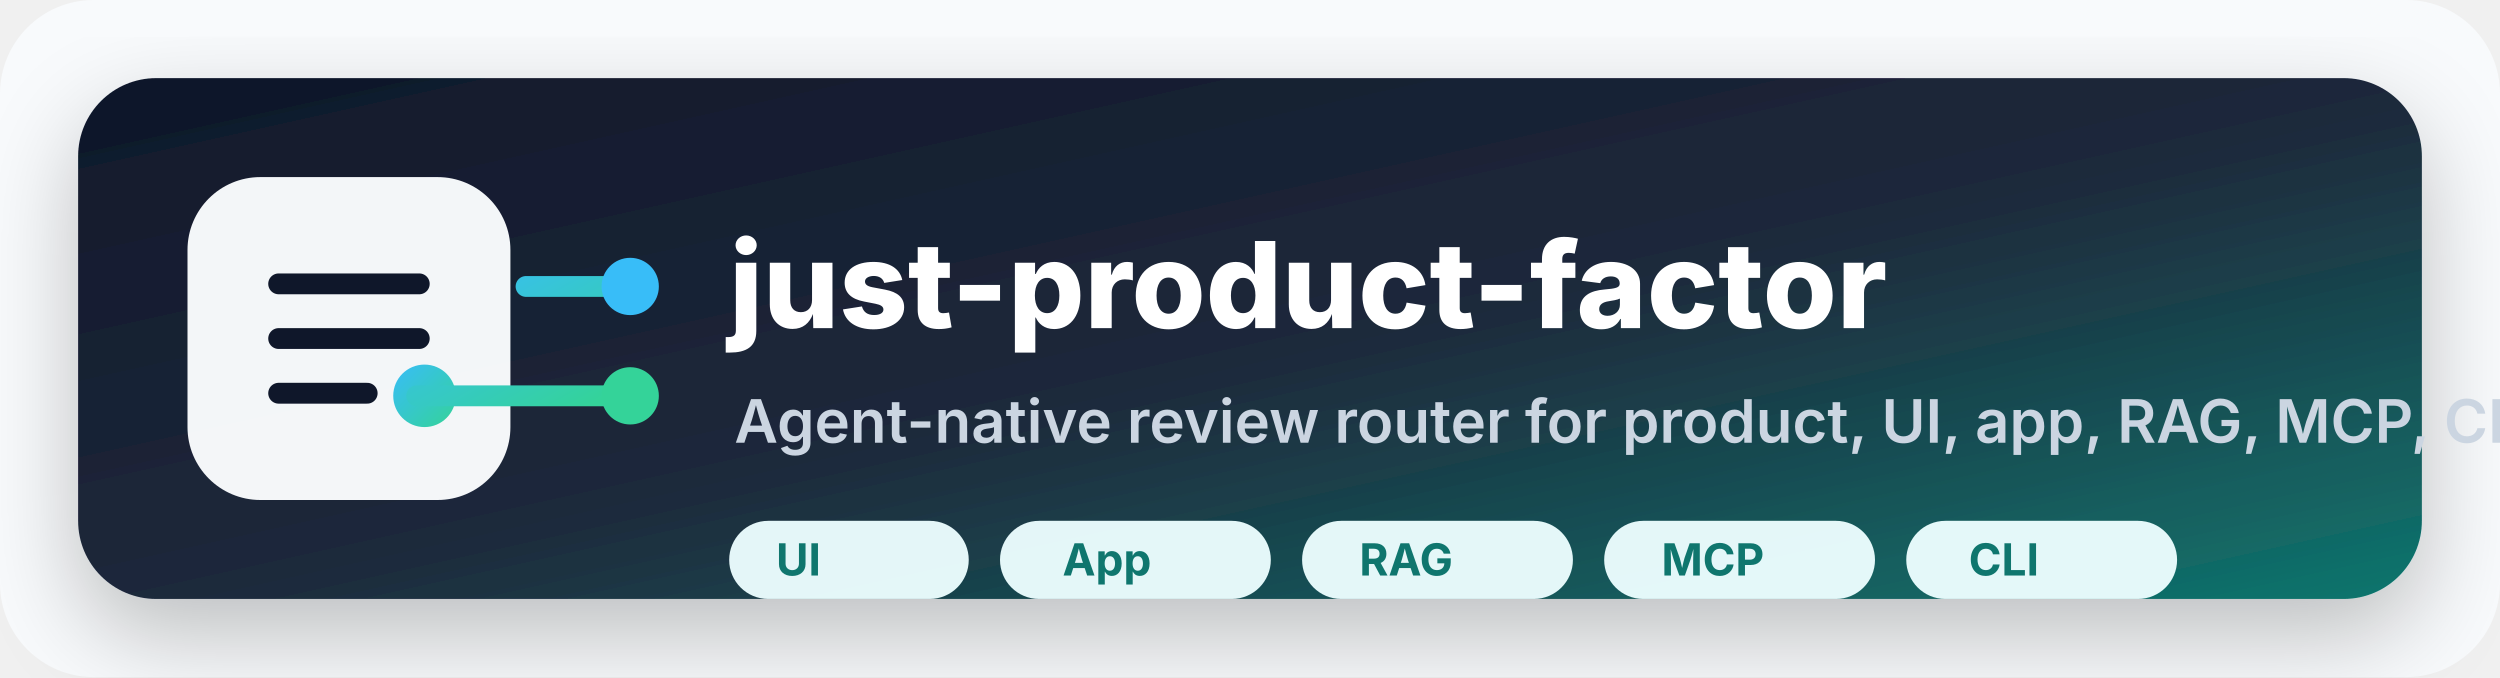
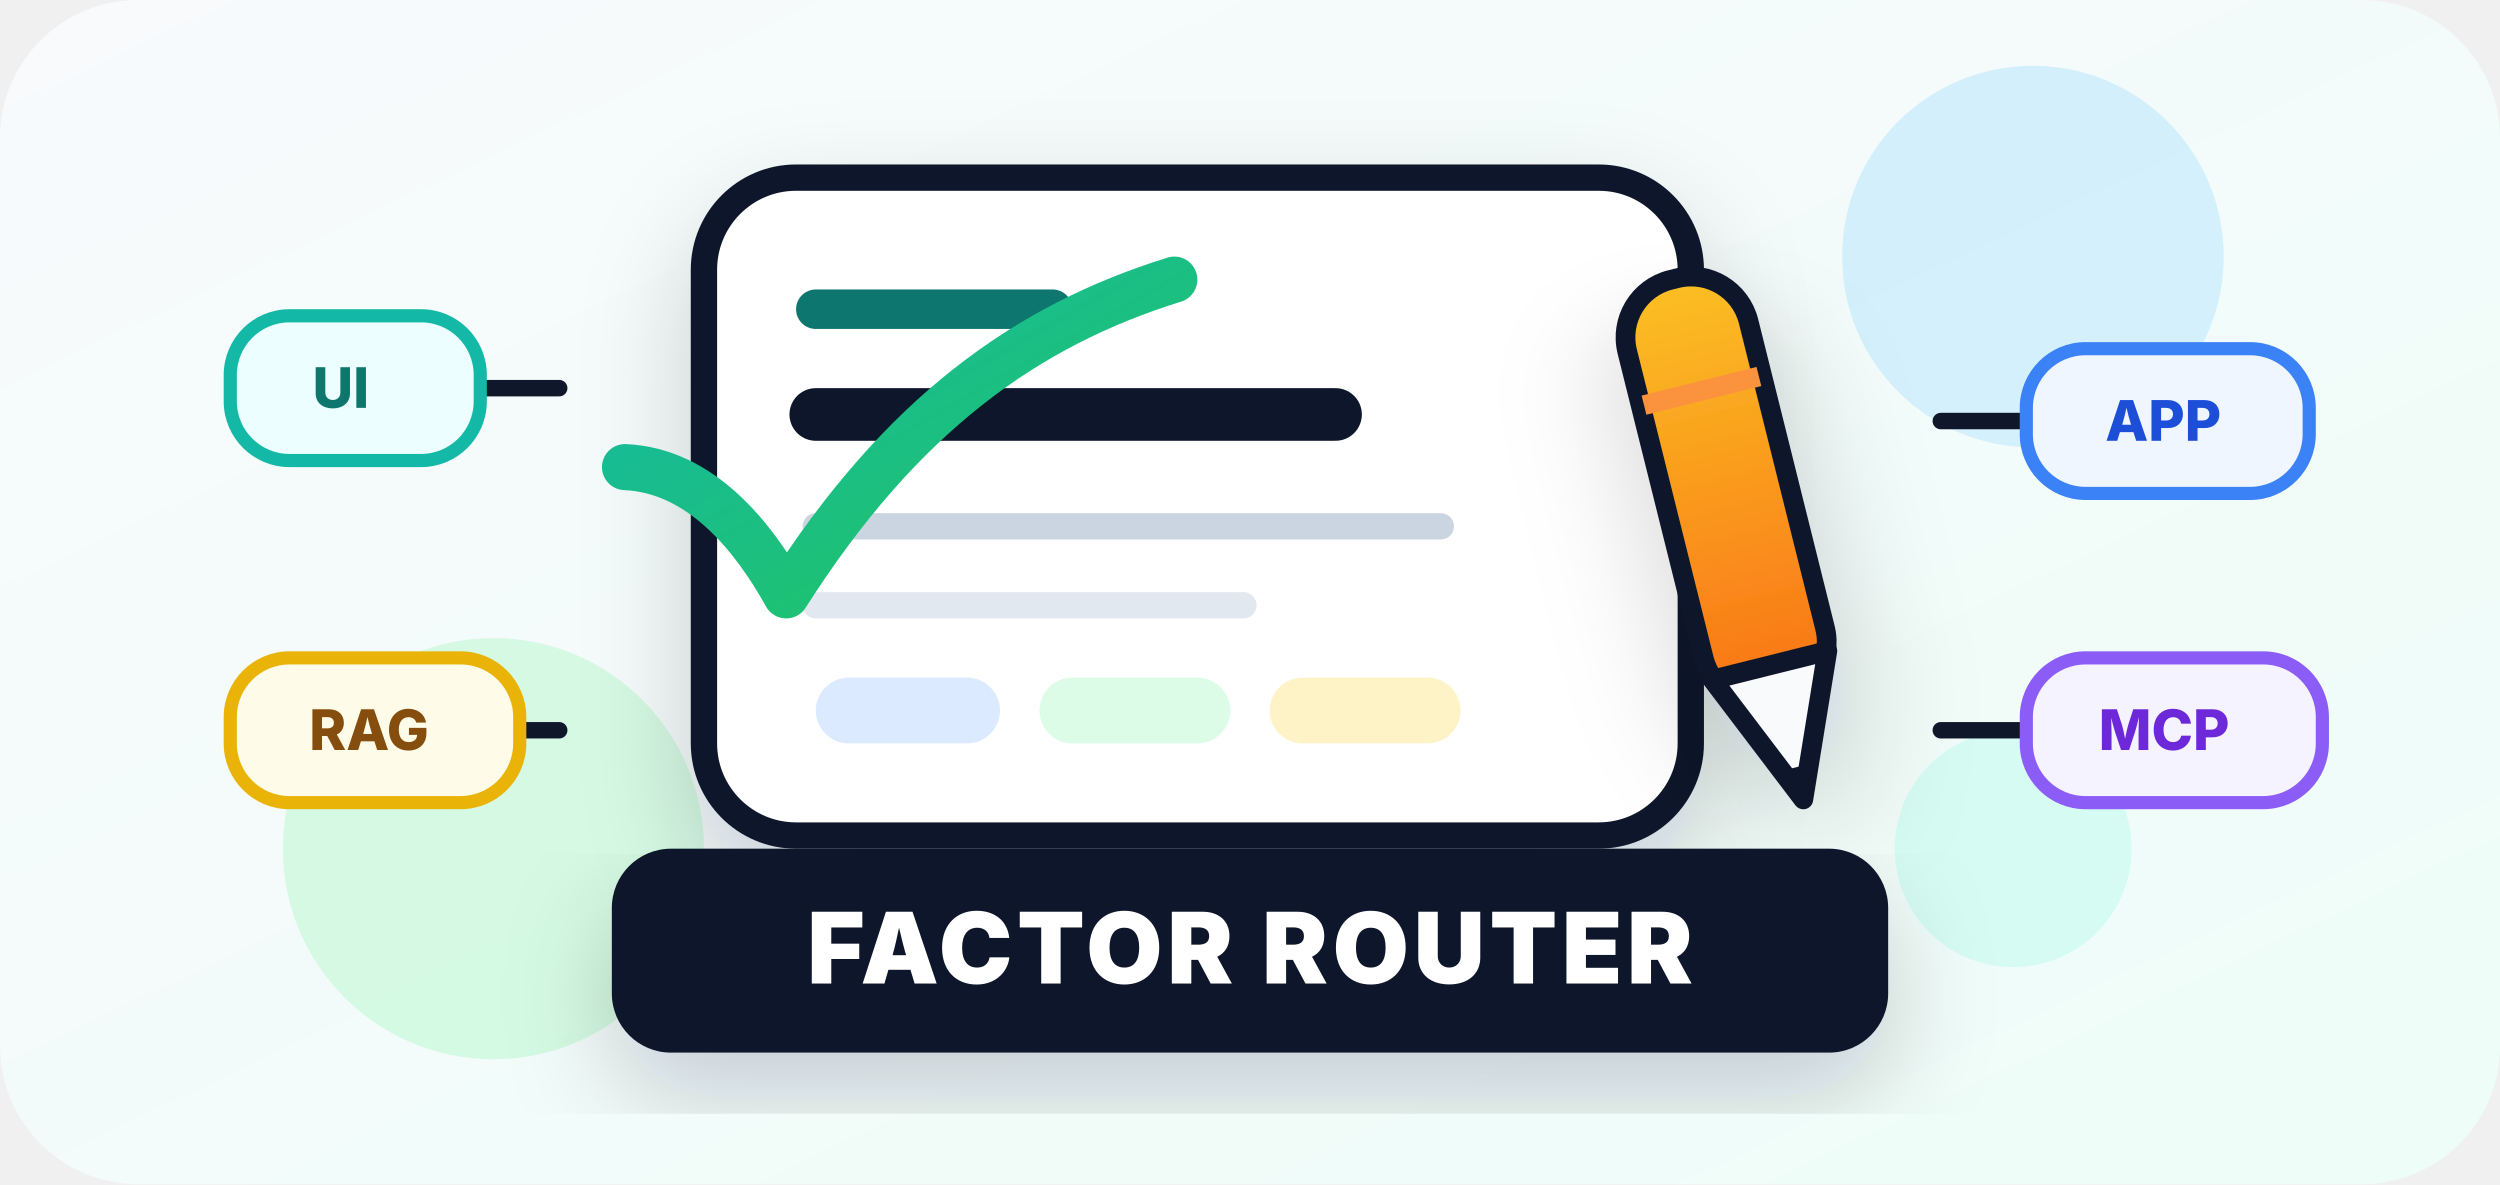
- <svg xmlns="http://www.w3.org/2000/svg" width="960" height="260" viewBox="0 0 960 260" role="img" aria-labelledby="title desc">
+ <svg xmlns="http://www.w3.org/2000/svg" width="760" height="360" viewBox="0 0 760 360" role="img" aria-labelledby="title desc">
  <defs>
-     <linearGradient id="panel" x1="0" y1="0" x2="1" y2="1">
-       <stop offset="0" stop-color="#0f172a" />
-       <stop offset="0.52" stop-color="#1e293b" />
-       <stop offset="1" stop-color="#0f766e" />
+     <linearGradient id="cardBg" x1="0" y1="0" x2="1" y2="1">
+       <stop offset="0" stop-color="#f8fafc" />
+       <stop offset="1" stop-color="#eefdf8" />
    </linearGradient>
-     <linearGradient id="accent" x1="0" y1="0" x2="1" y2="1">
-       <stop offset="0" stop-color="#38bdf8" />
-       <stop offset="1" stop-color="#34d399" />
+     <linearGradient id="teal" x1="0" y1="0" x2="1" y2="1">
+       <stop offset="0" stop-color="#14b8a6" />
+       <stop offset="1" stop-color="#22c55e" />
    </linearGradient>
-     <filter id="softShadow" x="-20%" y="-20%" width="140%" height="140%">
-       <feDropShadow dx="0" dy="14" stdDeviation="18" flood-color="#020617" flood-opacity="0.24" />
+     <linearGradient id="pencil" x1="0" y1="0" x2="0" y2="1">
+       <stop offset="0" stop-color="#fbbf24" />
+       <stop offset="1" stop-color="#f97316" />
+     </linearGradient>
+     <filter id="shadow" x="-20%" y="-20%" width="140%" height="150%">
+       <feDropShadow dx="0" dy="14" stdDeviation="16" flood-color="#0f172a" flood-opacity="0.18" />
    </filter>
  </defs>
-   <rect width="960" height="260" rx="36" fill="#f8fafc" />
-   <rect x="30" y="30" width="900" height="200" rx="30" fill="url(#panel)" filter="url(#softShadow)" />
-   <g transform="translate(72 68)">
-     <rect x="0" y="0" width="124" height="124" rx="28" fill="#f8fafc" opacity="0.98" />
-     <path d="M35 41h54M35 62h54M35 83h34" stroke="#0f172a" stroke-width="8" stroke-linecap="round" />
-     <circle cx="91" cy="84" r="12" fill="url(#accent)" />
-     <path d="M88 84h42M130 42h32M130 84h32" stroke="url(#accent)" stroke-width="8" stroke-linecap="round" />
-     <circle cx="170" cy="42" r="11" fill="#38bdf8" />
-     <circle cx="170" cy="84" r="11" fill="#34d399" />
+   <rect x="0" y="0" width="760" height="360" rx="42" fill="url(#cardBg)" />
+   <circle cx="618" cy="78" r="58" fill="#bae6fd" opacity="0.55" />
+   <circle cx="150" cy="258" r="64" fill="#bbf7d0" opacity="0.55" />
+   <circle cx="612" cy="258" r="36" fill="#ccfbf1" opacity="0.75" />
+   <g filter="url(#shadow)">
+     <rect x="214" y="54" width="300" height="200" rx="28" fill="#ffffff" stroke="#0f172a" stroke-width="8" />
+     <path d="M248 94h72" stroke="#0f766e" stroke-width="12" stroke-linecap="round" />
+     <path d="M248 126h158" stroke="#0f172a" stroke-width="16" stroke-linecap="round" />
+     <path d="M248 160h190" stroke="#cbd5e1" stroke-width="8" stroke-linecap="round" />
+     <path d="M248 184h130" stroke="#e2e8f0" stroke-width="8" stroke-linecap="round" />
+     <rect x="248" y="206" width="56" height="20" rx="10" fill="#dbeafe" />
+     <rect x="316" y="206" width="58" height="20" rx="10" fill="#dcfce7" />
+     <rect x="386" y="206" width="58" height="20" rx="10" fill="#fef3c7" />
  </g>
-   <g transform="translate(280 78)">
-     <text x="0" y="48" font-family="Inter, Segoe UI, Arial, sans-serif" font-size="46" font-weight="800" fill="#ffffff">just-product-factor</text>
-     <text x="2" y="92" font-family="Inter, Segoe UI, Arial, sans-serif" font-size="23" font-weight="600" fill="#cbd5e1">Agent-native review router for product, UI, app, RAG, MCP, CLI, docs, security, and release work.</text>
-     <g transform="translate(0 122)" font-family="Inter, Segoe UI, Arial, sans-serif" font-size="17" font-weight="700">
-       <rect x="0" y="0" width="92" height="30" rx="15" fill="#ecfeff" opacity="0.96" />
-       <text x="18" y="21" fill="#0f766e">UI</text>
-       <rect x="104" y="0" width="104" height="30" rx="15" fill="#ecfeff" opacity="0.96" />
-       <text x="128" y="21" fill="#0f766e">App</text>
-       <rect x="220" y="0" width="104" height="30" rx="15" fill="#ecfeff" opacity="0.96" />
-       <text x="242" y="21" fill="#0f766e">RAG</text>
-       <rect x="336" y="0" width="104" height="30" rx="15" fill="#ecfeff" opacity="0.96" />
-       <text x="358" y="21" fill="#0f766e">MCP</text>
-       <rect x="452" y="0" width="104" height="30" rx="15" fill="#ecfeff" opacity="0.96" />
-       <text x="476" y="21" fill="#0f766e">CLI</text>
-     </g>
+   <path d="M190 142c23 1 39 21 49 39 35-55 73-82 118-96" fill="none" stroke="url(#teal)" stroke-width="14" stroke-linecap="round" stroke-linejoin="round" />
+   <g transform="translate(494 82) rotate(-14 38 96)" filter="url(#shadow)">
+     <rect x="19" y="0" width="38" height="132" rx="18" fill="url(#pencil)" stroke="#0f172a" stroke-width="6" />
+     <path d="M20 121h36l-18 42z" fill="#f8fafc" stroke="#0f172a" stroke-width="6" stroke-linejoin="round" />
+     <path d="M33 153l5 10 5-10z" fill="#0f172a" />
+     <path d="M20 35h36" stroke="#fb923c" stroke-width="6" />
+   </g>
+   <g stroke="#0f172a" stroke-width="5" stroke-linecap="round" stroke-linejoin="round">
+     <path d="M118 118h52" />
+     <path d="M590 128h52" />
+     <path d="M118 222h52" />
+     <path d="M590 222h52" />
+   </g>
+   <g font-family="Inter, Segoe UI, Arial, sans-serif" font-size="17" font-weight="800">
+     <rect x="70" y="96" width="76" height="44" rx="18" fill="#ecfeff" stroke="#14b8a6" stroke-width="4" />
+     <text x="95" y="124" fill="#0f766e">UI</text>
+     <rect x="616" y="106" width="86" height="44" rx="18" fill="#eff6ff" stroke="#3b82f6" stroke-width="4" />
+     <text x="640" y="134" fill="#1d4ed8">APP</text>
+     <rect x="70" y="200" width="88" height="44" rx="18" fill="#fefce8" stroke="#eab308" stroke-width="4" />
+     <text x="94" y="228" fill="#854d0e">RAG</text>
+     <rect x="616" y="200" width="90" height="44" rx="18" fill="#f5f3ff" stroke="#8b5cf6" stroke-width="4" />
+     <text x="638" y="228" fill="#6d28d9">MCP</text>
+   </g>
+   <g filter="url(#shadow)">
+     <rect x="186" y="258" width="388" height="62" rx="18" fill="#0f172a" />
+     <text x="380" y="299" text-anchor="middle" font-family="Inter, Segoe UI, Arial, sans-serif" font-size="30" font-weight="900" fill="#ffffff" letter-spacing="1.4">FACTOR ROUTER</text>
  </g>
</svg>
